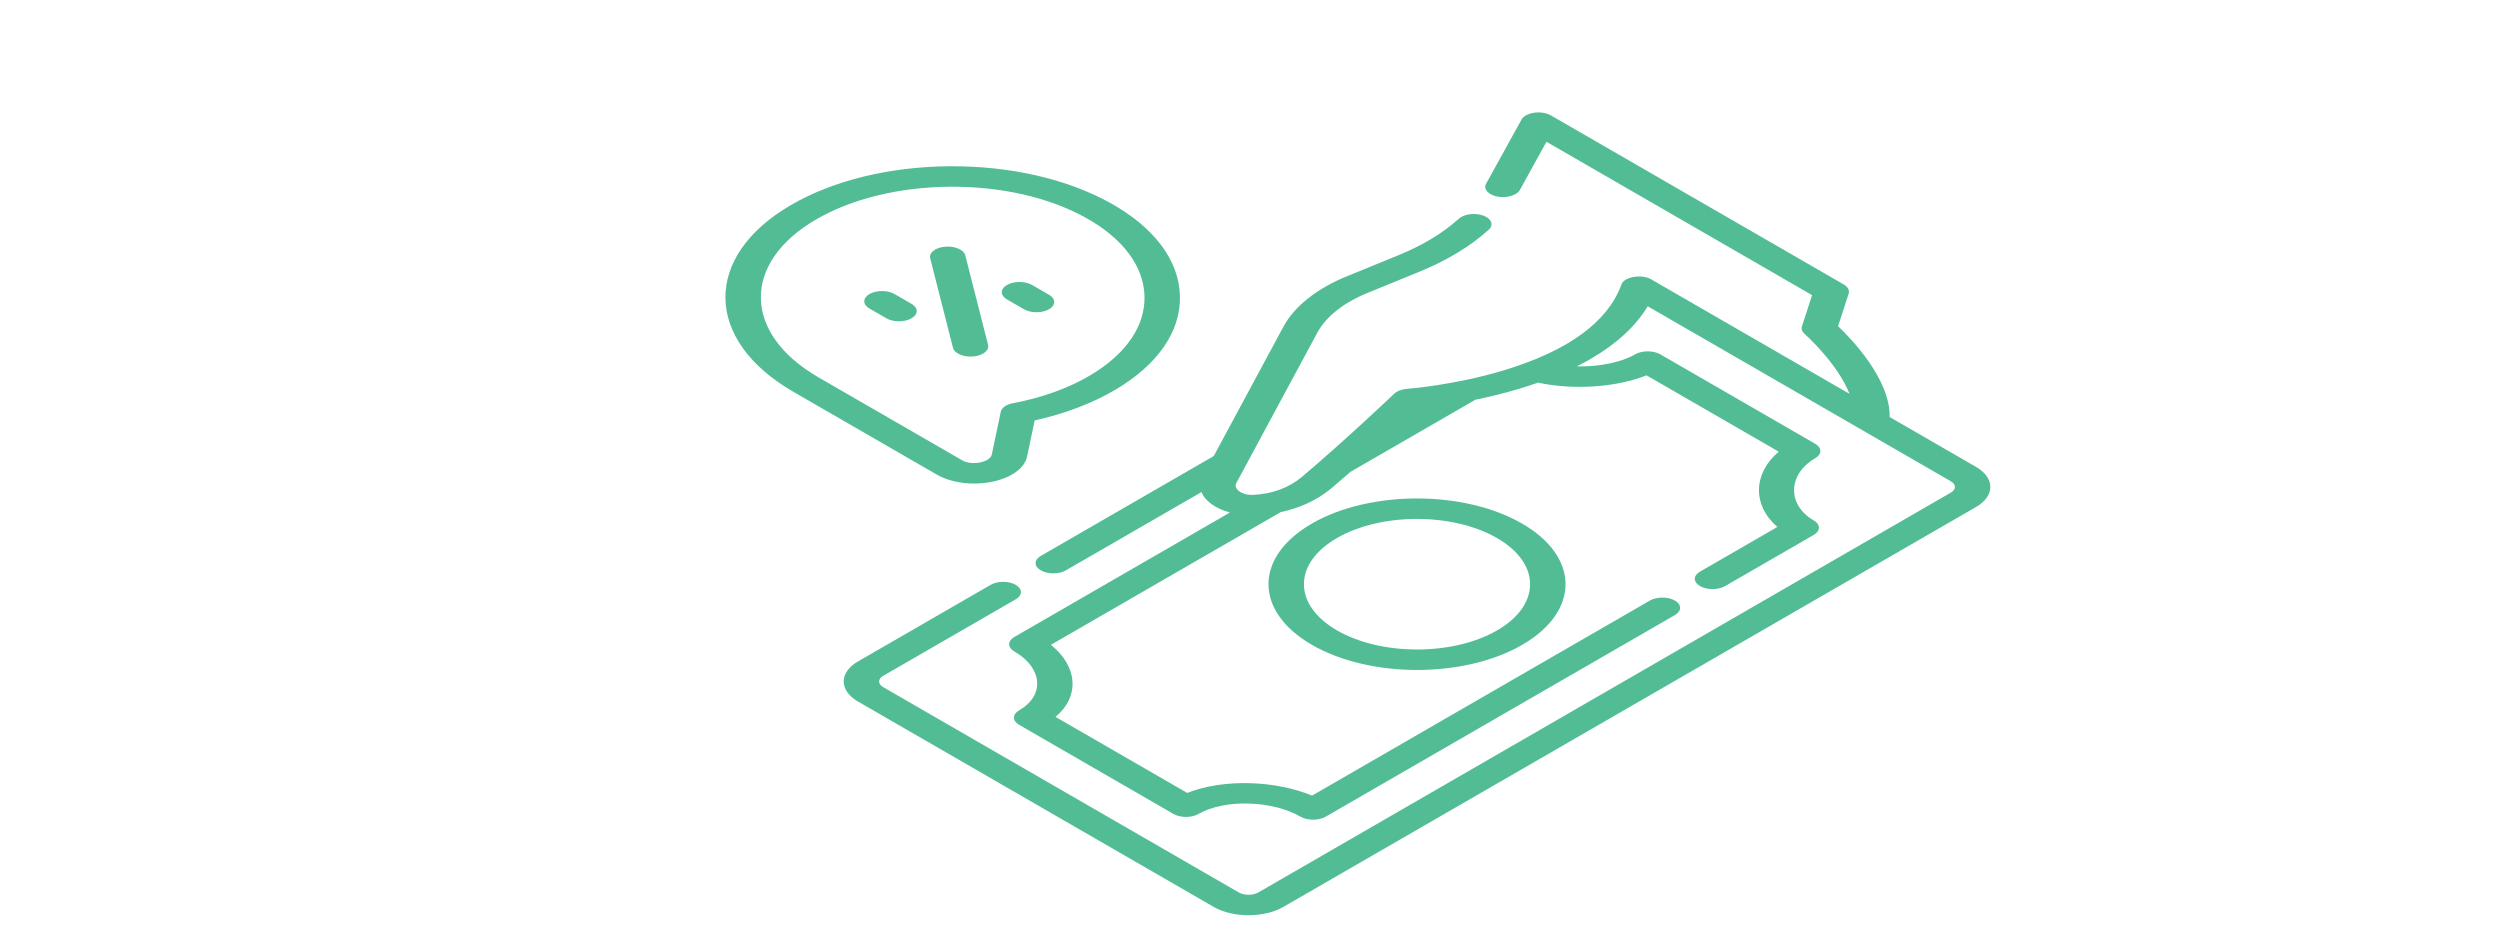
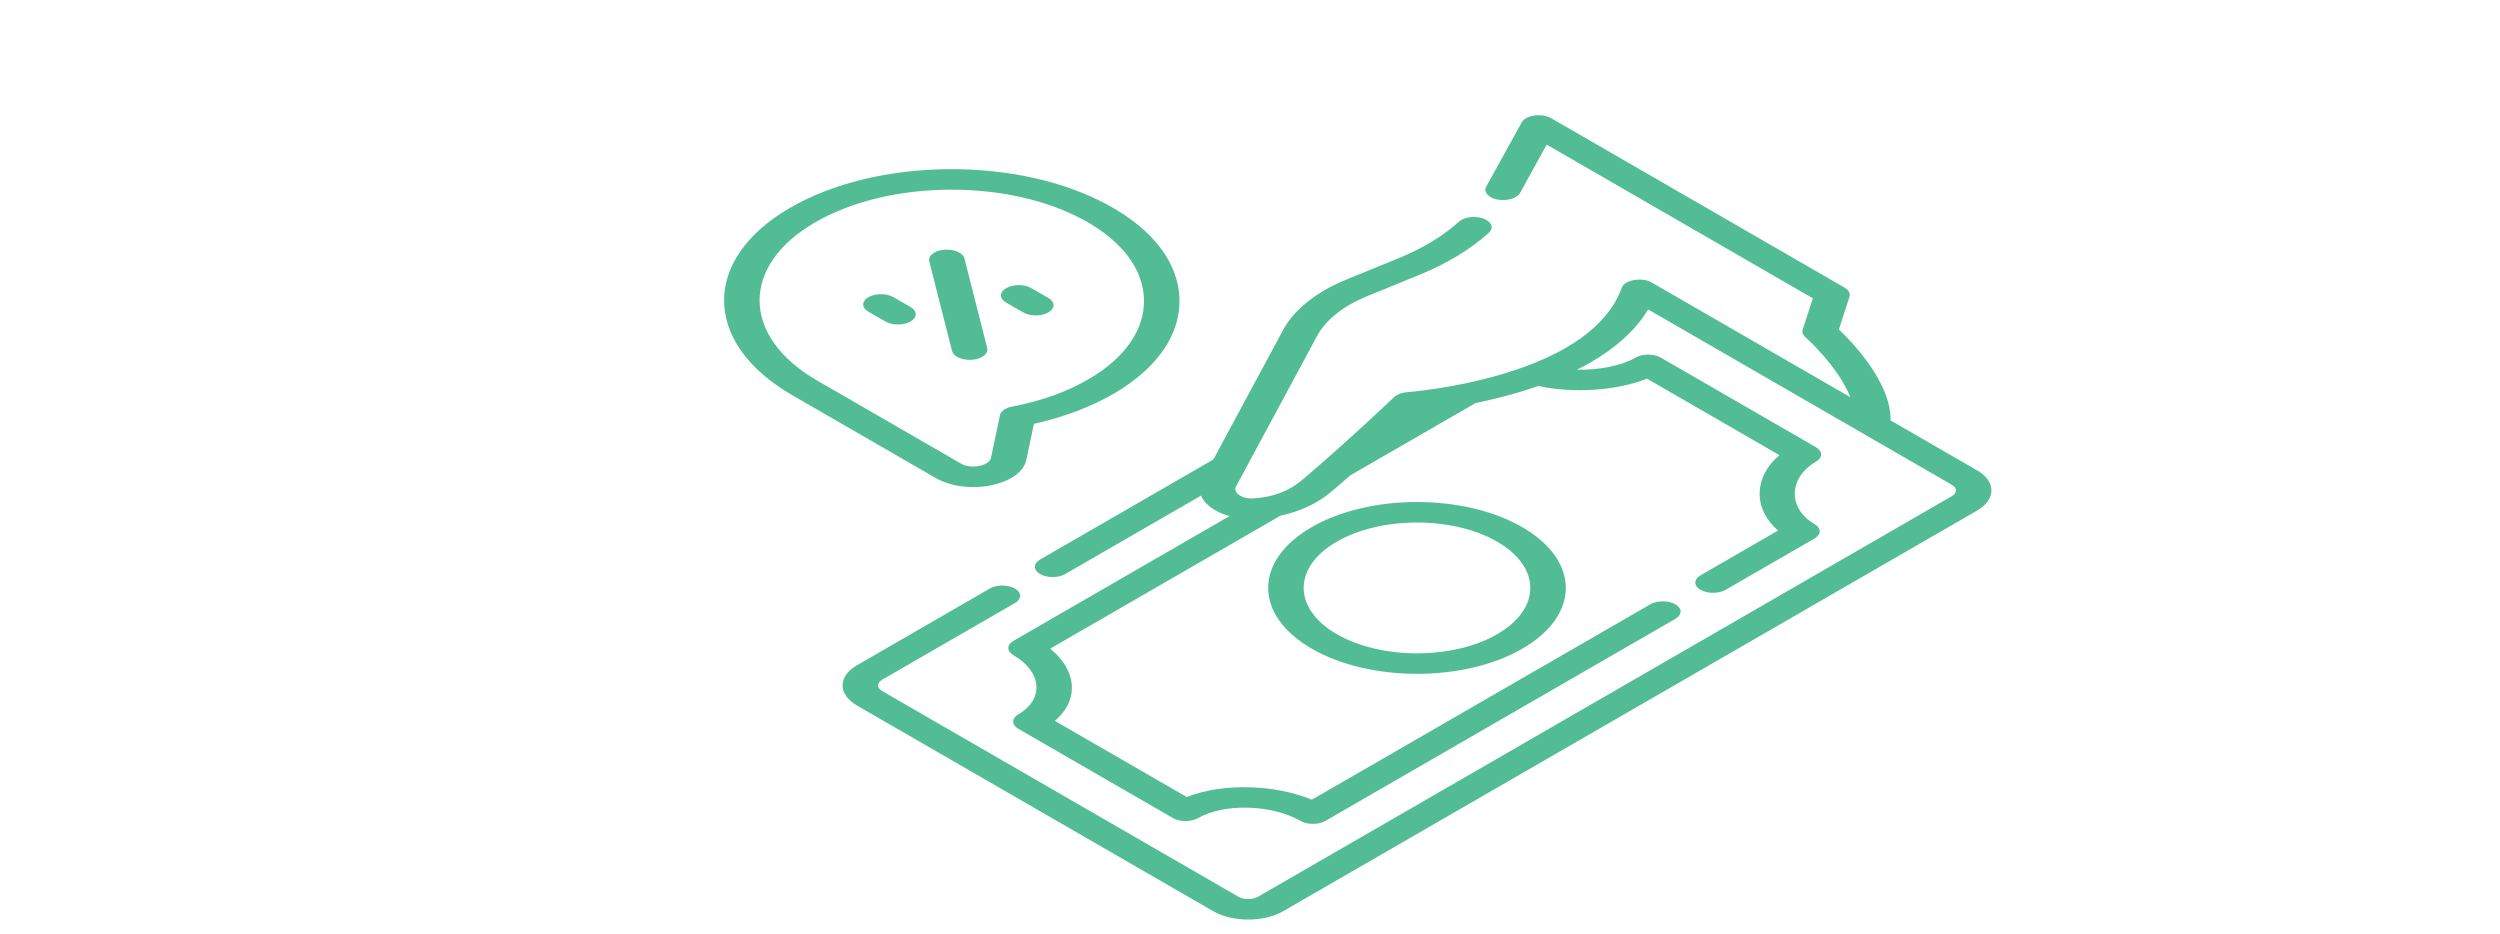
- <svg xmlns="http://www.w3.org/2000/svg" width="507" height="188" viewBox="0 0 507 188" fill="none">
-   <path d="M311.139 22.857C309.919 23.029 308.944 23.554 308.563 24.244L301.378 37.265C300.775 38.358 301.82 39.525 303.712 39.873C305.604 40.221 307.627 39.617 308.229 38.525L313.621 28.753L367.493 59.855L365.437 66.188C365.266 66.717 365.456 67.263 365.968 67.712C366.053 67.786 372.585 73.578 375.085 79.874L334.888 56.666C332.993 55.504 329.318 56.133 328.828 57.705C326.041 65.324 317.988 71.185 304.892 75.124C294.856 78.142 285.481 78.846 285.392 78.853C284.297 78.93 283.325 79.293 282.753 79.838C282.657 79.93 273.042 89.088 264.15 96.613C261.429 98.915 258.063 100.175 254.144 100.358C251.908 100.505 250.02 99.133 250.757 97.907L267.152 67.466C268.89 64.241 272.478 61.389 277.252 59.439L287.825 55.118C293.46 52.816 298.199 49.946 301.912 46.587C302.98 45.62 302.49 44.337 300.816 43.721C299.142 43.104 296.918 43.388 295.851 44.353C292.641 47.258 288.543 49.74 283.671 51.73L273.098 56.05C267.039 58.526 262.49 62.142 260.286 66.234L246.149 92.484L211.073 112.735C209.669 113.545 209.669 114.86 211.073 115.67C212.477 116.481 214.753 116.481 216.157 115.67L243.674 99.784C244.317 101.558 246.567 103.184 249.424 103.937L205.706 129.177C204.302 129.988 204.302 131.302 205.706 132.113C211.477 135.445 211.931 141.027 206.679 144.059C205.275 144.87 205.275 146.184 206.679 146.995L237.979 165.066C239.383 165.876 241.659 165.876 243.064 165.066C248.316 162.034 257.985 162.296 263.755 165.628C265.159 166.438 267.435 166.438 268.84 165.628L339.674 124.732C341.078 123.921 341.078 122.607 339.674 121.796C338.27 120.985 335.994 120.985 334.589 121.796L266.086 161.347C262.49 159.861 258.095 158.964 253.591 158.83C248.826 158.689 244.385 159.381 240.762 160.802L214.066 145.389C216.526 143.297 217.724 140.733 217.48 137.982C217.249 135.382 215.695 132.844 213.122 130.768L259.74 103.853C263.12 103.131 266.844 101.701 270.091 98.953C271.352 97.886 272.627 96.787 273.887 95.685L299.207 81.066C301.94 80.503 304.926 79.787 307.993 78.873C309.345 78.47 310.652 78.045 311.916 77.601C319.138 79.156 327.785 78.549 333.921 76.122L360.732 91.602C355.488 96.011 355.371 102.501 360.45 106.866L344.759 115.925C343.354 116.736 343.355 118.05 344.759 118.861C346.163 119.671 348.439 119.671 349.843 118.861L367.827 108.478C369.231 107.667 369.231 106.353 367.827 105.542C362.39 102.403 362.537 96.157 368.122 92.932C369.526 92.122 369.526 90.808 368.122 89.997L336.704 71.858C335.3 71.047 333.024 71.047 331.619 71.858C328.721 73.531 324.204 74.394 319.754 74.308C320.7 73.834 321.618 73.348 322.49 72.844C327.798 69.78 331.722 66.171 334.155 62.113L395.638 97.61C396.73 98.24 396.731 99.266 395.64 99.896L255.186 180.988C254.094 181.618 252.318 181.617 251.225 180.986L179.107 139.349C178.014 138.718 178.013 137.692 179.104 137.062L205.988 121.541C207.392 120.73 207.392 119.416 205.988 118.605C204.584 117.795 202.308 117.794 200.904 118.605L174.02 134.127C170.125 136.375 170.126 140.035 174.022 142.284L246.14 183.921C250.035 186.17 256.373 186.171 260.268 183.922L400.721 102.831C404.616 100.583 404.616 96.923 400.719 94.674L383.226 84.574C383.357 76.843 375.365 68.621 372.763 66.155L374.909 59.544C375.128 58.87 374.757 58.178 373.918 57.694L314.53 23.406C313.643 22.894 312.358 22.686 311.139 22.857Z" fill="#52BD95" />
-   <path d="M266.065 130.779C277.818 137.565 296.936 137.567 308.684 130.785C320.431 124.002 320.427 112.964 308.674 106.179C296.921 99.393 277.803 99.391 266.055 106.173C254.308 112.956 254.312 123.994 266.065 130.779ZM303.59 109.114C312.539 114.281 312.544 122.686 303.6 127.85C294.656 133.013 280.098 133.011 271.149 127.844C262.2 122.677 262.195 114.272 271.139 109.109C280.083 103.945 294.64 103.947 303.59 109.114Z" fill="#52BD95" />
-   <path d="M201.106 97.72C205.015 96.943 207.791 94.978 208.293 92.585L209.831 85.268C215.934 83.906 221.554 81.775 226.148 79.068C234.826 73.965 239.494 67.184 239.293 59.975C239.092 52.754 234.035 46.049 225.055 41.097C216.279 36.257 204.755 33.636 192.607 33.718C180.475 33.8 169.079 36.57 160.502 41.522C160.475 41.538 160.448 41.554 160.422 41.569C142.503 51.964 142.709 68.956 160.881 79.448L189.958 96.236C192.901 97.935 197.173 98.504 201.106 97.72ZM165.965 76.513C150.59 67.636 150.389 53.273 165.518 44.497C172.753 40.3 182.417 37.938 192.692 37.869C202.949 37.8 212.679 40.012 220.089 44.099C227.667 48.278 231.934 53.94 232.104 60.042C232.273 66.131 228.336 71.856 221.018 76.16C216.609 78.758 211.351 80.646 205.407 81.774C204.082 82.025 203.129 82.696 202.961 83.496L201.155 92.085C200.918 93.762 197.018 94.535 195.042 93.3L165.965 76.513Z" fill="#52BD95" />
-   <path d="M197.347 72.294C199.296 72.13 200.672 71.079 200.382 69.938L195.759 51.777C195.47 50.643 193.644 49.859 191.679 50.025C189.714 50.192 188.356 51.246 188.645 52.381L193.267 70.542C193.556 71.676 195.383 72.46 197.347 72.294Z" fill="#52BD95" />
-   <path d="M184.855 64.554C186.259 63.744 186.259 62.429 184.855 61.619L181.412 59.631C180.009 58.82 177.732 58.82 176.328 59.631C174.924 60.441 174.924 61.756 176.328 62.566L179.771 64.554C181.175 65.365 183.451 65.365 184.855 64.554Z" fill="#52BD95" />
-   <path d="M204.218 60.727L207.661 62.715C209.065 63.525 211.341 63.525 212.745 62.715C214.149 61.904 214.149 60.59 212.745 59.779L209.302 57.791C207.898 56.981 205.622 56.98 204.218 57.791C202.813 58.602 202.814 59.916 204.218 60.727Z" fill="#52BD95" />
+ <svg xmlns="http://www.w3.org/2000/svg" width="375" height="140" viewBox="0 0 375 140" fill="none">
+   <path d="M230.164 17.326C229.261 17.453 228.538 17.843 228.255 18.354L222.931 28.004C222.485 28.813 223.259 29.678 224.661 29.936C226.063 30.194 227.562 29.746 228.008 28.938L232.004 21.695L271.927 44.745L270.403 49.438C270.276 49.829 270.417 50.234 270.797 50.566C270.86 50.622 275.701 54.914 277.553 59.58L247.764 42.381C246.36 41.52 243.637 41.986 243.274 43.151C241.208 48.797 235.24 53.14 225.535 56.059C218.098 58.297 211.15 58.818 211.085 58.823C210.273 58.88 209.553 59.15 209.129 59.553C209.058 59.621 201.932 66.408 195.343 71.984C193.326 73.69 190.832 74.624 187.928 74.76C186.27 74.868 184.872 73.852 185.418 72.943L197.568 50.385C198.855 47.994 201.514 45.881 205.052 44.436L212.887 41.234C217.063 39.528 220.576 37.401 223.327 34.912C224.119 34.196 223.755 33.244 222.514 32.788C221.274 32.33 219.626 32.541 218.835 33.257C216.457 35.409 213.42 37.248 209.809 38.723L201.974 41.924C197.484 43.759 194.112 46.439 192.479 49.471L182.003 68.924L156.009 83.932C154.969 84.532 154.968 85.506 156.009 86.107C157.05 86.708 158.737 86.708 159.777 86.107L180.168 74.334C180.645 75.649 182.312 76.854 184.43 77.412L152.032 96.117C150.991 96.718 150.991 97.692 152.032 98.292C156.308 100.761 156.645 104.898 152.753 107.145C151.713 107.746 151.712 108.72 152.753 109.321L175.948 122.712C176.989 123.313 178.676 123.313 179.716 122.712C183.608 120.465 190.774 120.66 195.05 123.129C196.091 123.73 197.777 123.73 198.818 123.129L251.311 92.822C252.352 92.221 252.351 91.247 251.311 90.647C250.271 90.046 248.584 90.046 247.543 90.647L196.777 119.956C194.113 118.855 190.855 118.19 187.518 118.092C183.986 117.987 180.696 118.5 178.011 119.553L158.227 108.13C160.05 106.58 160.938 104.68 160.757 102.641C160.586 100.714 159.434 98.834 157.527 97.295L192.074 77.35C194.579 76.815 197.339 75.755 199.745 73.719C200.68 72.928 201.624 72.113 202.559 71.297L221.323 60.463C223.348 60.046 225.56 59.515 227.833 58.838C228.836 58.539 229.804 58.224 230.741 57.895C236.092 59.048 242.501 58.598 247.048 56.8L266.917 68.271C263.03 71.538 262.944 76.348 266.708 79.582L255.079 86.296C254.039 86.897 254.039 87.871 255.079 88.471C256.12 89.072 257.806 89.072 258.847 88.471L272.174 80.777C273.215 80.176 273.215 79.202 272.174 78.602C268.145 76.275 268.254 71.647 272.393 69.257C273.434 68.656 273.434 67.682 272.393 67.081L249.11 53.639C248.07 53.038 246.383 53.038 245.342 53.639C243.194 54.879 239.847 55.519 236.549 55.455C237.25 55.103 237.93 54.743 238.577 54.37C242.51 52.099 245.418 49.425 247.221 46.418L292.784 72.723C293.593 73.191 293.594 73.951 292.786 74.418L188.699 134.512C187.891 134.979 186.574 134.978 185.765 134.511L132.32 103.654C131.51 103.187 131.509 102.427 132.318 101.96L152.241 90.457C153.281 89.857 153.281 88.883 152.241 88.282C151.201 87.681 149.514 87.681 148.473 88.282L128.55 99.784C125.664 101.451 125.665 104.163 128.552 105.83L181.996 136.685C184.883 138.352 189.58 138.353 192.466 136.686L296.551 76.593C299.438 74.926 299.437 72.214 296.55 70.547L283.586 63.063C283.683 57.334 277.76 51.241 275.833 49.413L277.423 44.514C277.585 44.015 277.31 43.502 276.688 43.142L232.678 17.733C232.021 17.354 231.068 17.2 230.164 17.326Z" fill="#52BD95" />
+   <path d="M196.762 97.304C205.471 102.333 219.639 102.334 228.345 97.308C237.051 92.282 237.047 84.102 228.338 79.073C219.628 74.045 205.46 74.043 196.754 79.069C188.049 84.096 188.052 92.275 196.762 97.304ZM224.57 81.249C231.202 85.078 231.206 91.306 224.577 95.133C217.949 98.96 207.161 98.958 200.529 95.129C193.897 91.3 193.894 85.071 200.522 81.245C207.15 77.418 217.938 77.42 224.57 81.249Z" fill="#52BD95" />
+   <path d="M148.623 72.805C151.52 72.229 153.577 70.773 153.948 69L155.089 63.577C159.611 62.567 163.776 60.988 167.181 58.982C173.611 55.2 177.071 50.175 176.922 44.833C176.773 39.481 173.025 34.513 166.37 30.843C159.867 27.256 151.327 25.314 142.325 25.375C133.333 25.435 124.888 27.489 118.532 31.159C118.512 31.17 118.492 31.182 118.473 31.193C105.194 38.897 105.346 51.489 118.813 59.264L140.361 71.705C142.542 72.964 145.708 73.386 148.623 72.805ZM122.581 57.089C111.187 50.51 111.038 39.867 122.25 33.363C127.611 30.253 134.773 28.502 142.387 28.451C149.989 28.4 157.199 30.039 162.69 33.068C168.306 36.165 171.468 40.361 171.594 44.883C171.72 49.395 168.802 53.638 163.379 56.828C160.111 58.753 156.215 60.152 151.81 60.988C150.828 61.174 150.122 61.671 149.997 62.263L148.659 68.629C148.483 69.872 145.593 70.445 144.129 69.529L122.581 57.089Z" fill="#52BD95" />
+   <path d="M145.837 53.962C147.281 53.841 148.301 53.062 148.086 52.217L144.66 38.758C144.446 37.918 143.093 37.336 141.637 37.46C140.181 37.584 139.174 38.365 139.388 39.206L142.814 52.664C143.028 53.504 144.381 54.086 145.837 53.962Z" fill="#52BD95" />
+   <path d="M136.58 48.227C137.62 47.626 137.62 46.652 136.58 46.051L134.028 44.578C132.988 43.978 131.301 43.978 130.26 44.578C129.22 45.179 129.22 46.153 130.26 46.754L132.812 48.227C133.853 48.827 135.539 48.827 136.58 48.227Z" fill="#52BD95" />
+   <path d="M150.928 45.391L153.48 46.864C154.52 47.464 156.207 47.464 157.248 46.864C158.289 46.263 158.288 45.289 157.248 44.688L154.696 43.215C153.656 42.614 151.969 42.614 150.928 43.215C149.888 43.816 149.888 44.79 150.928 45.391Z" fill="#52BD95" />
</svg>
